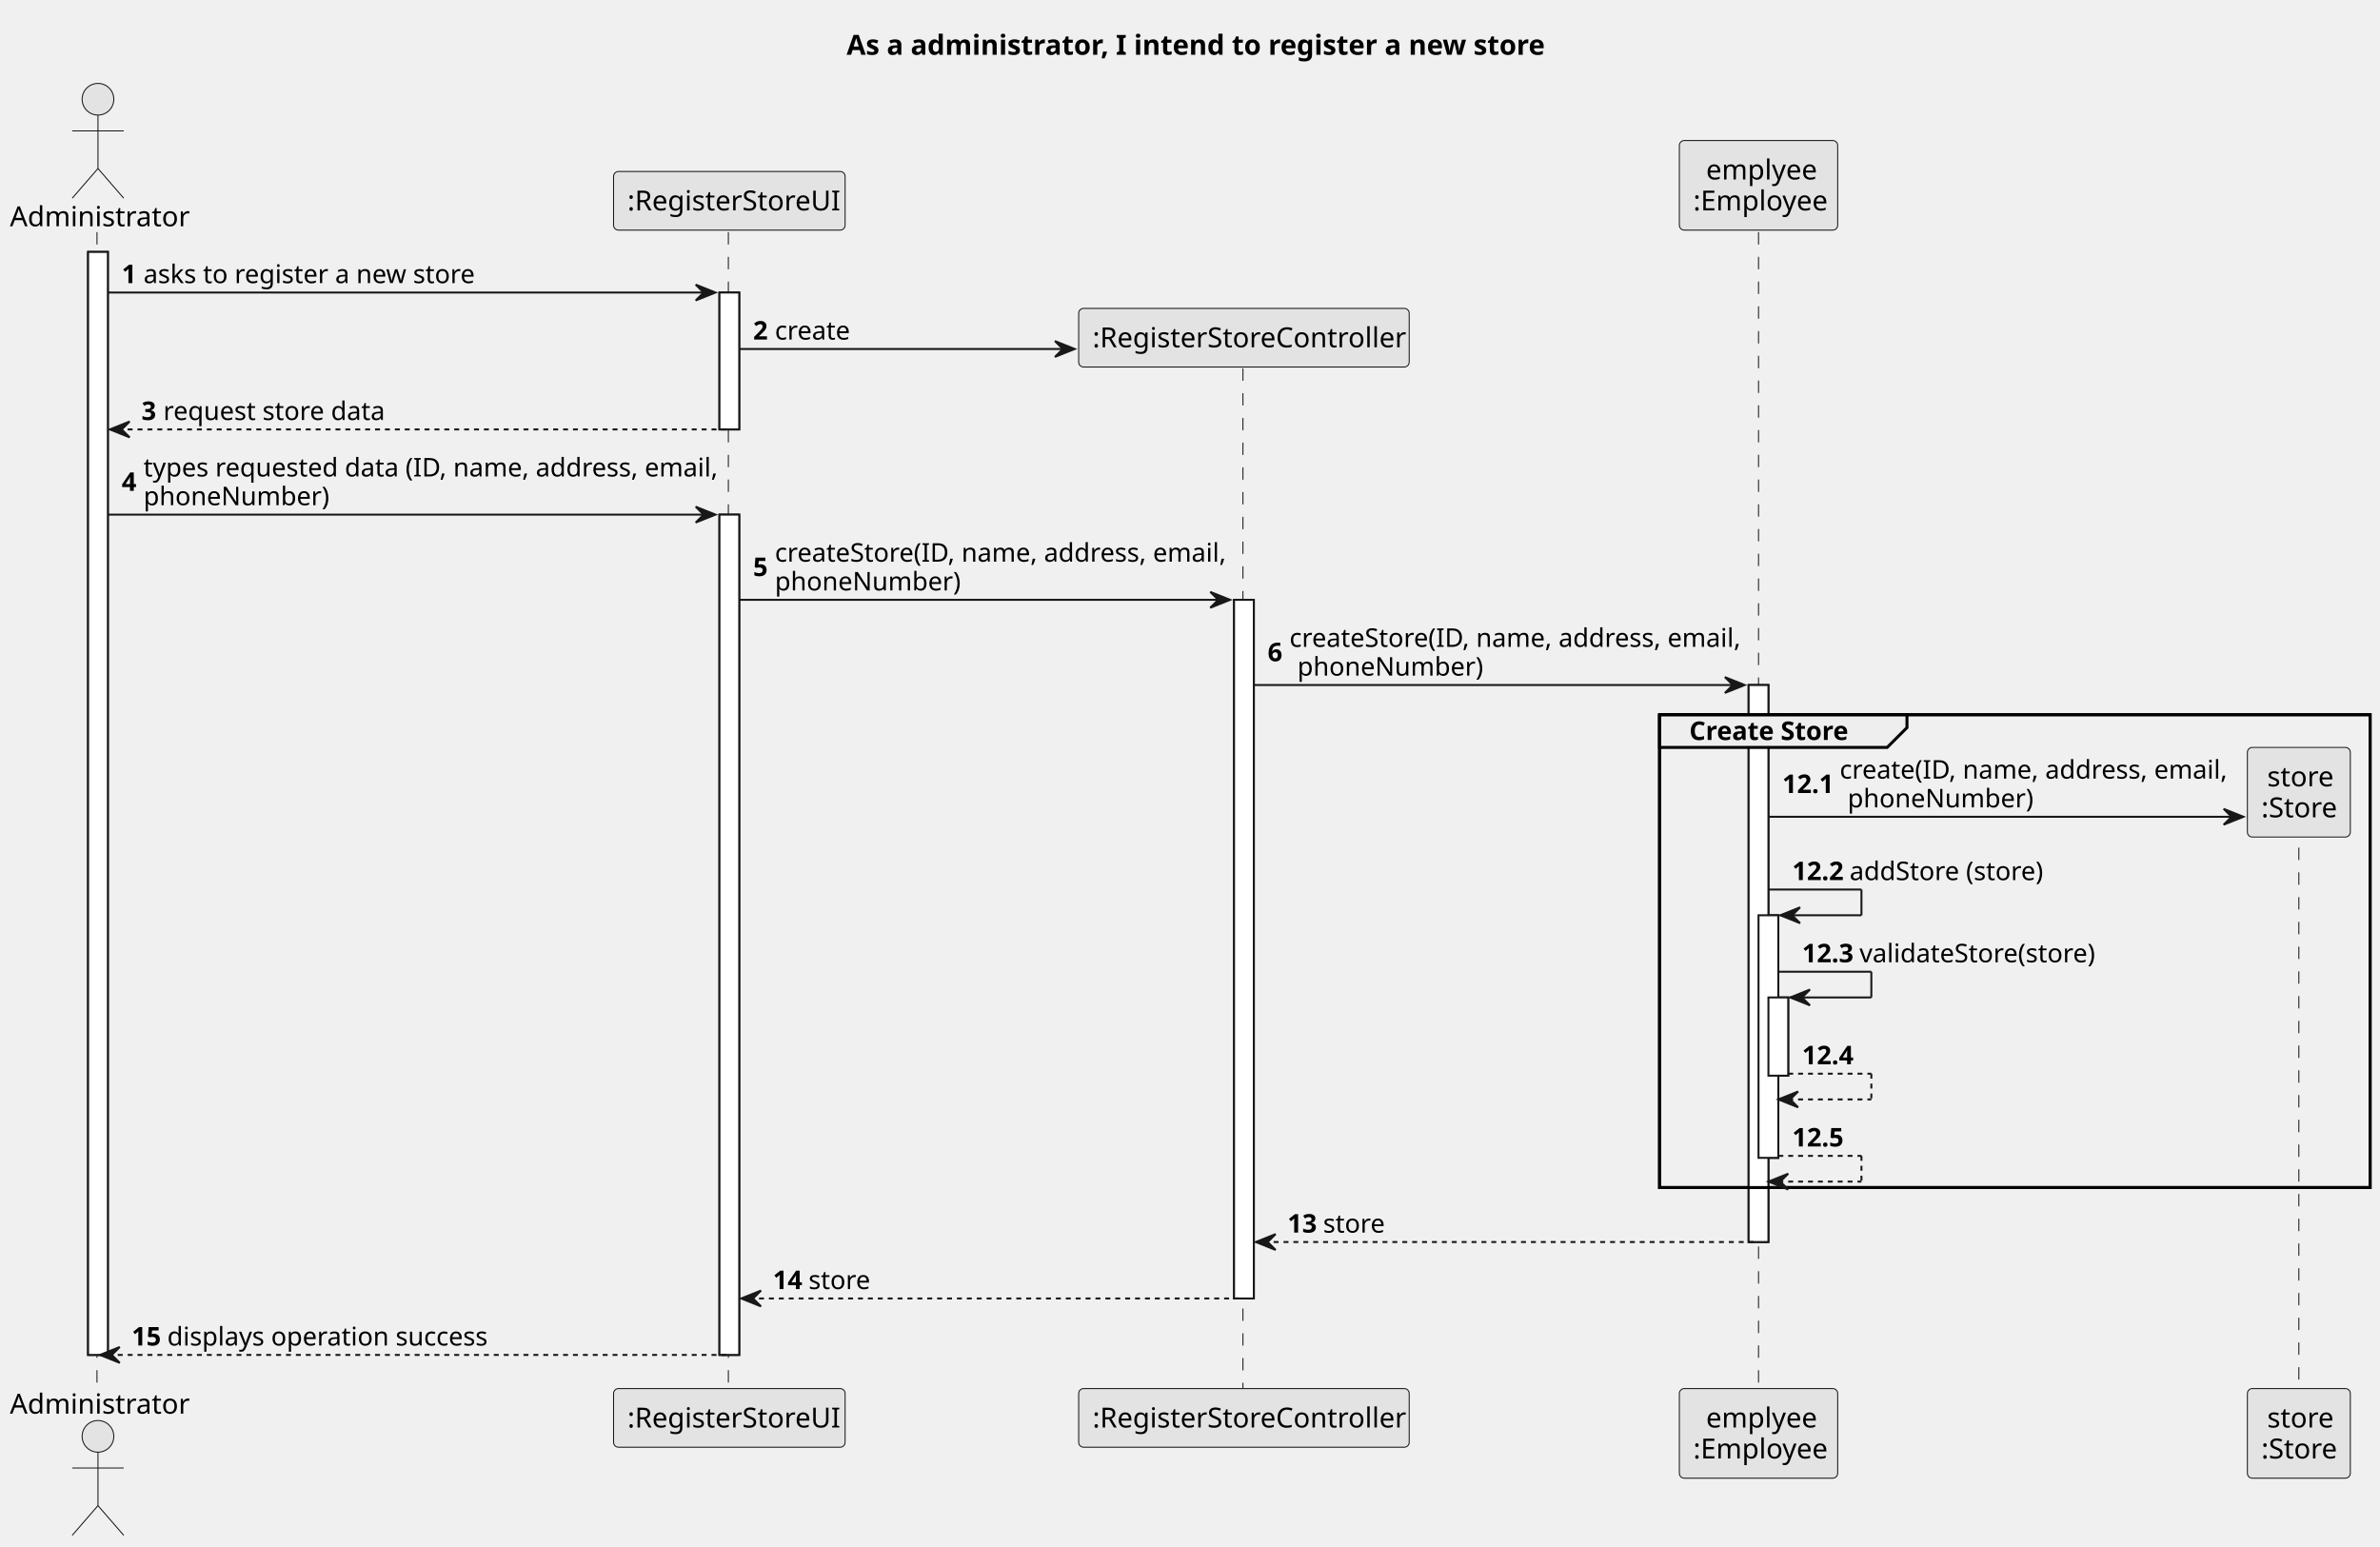
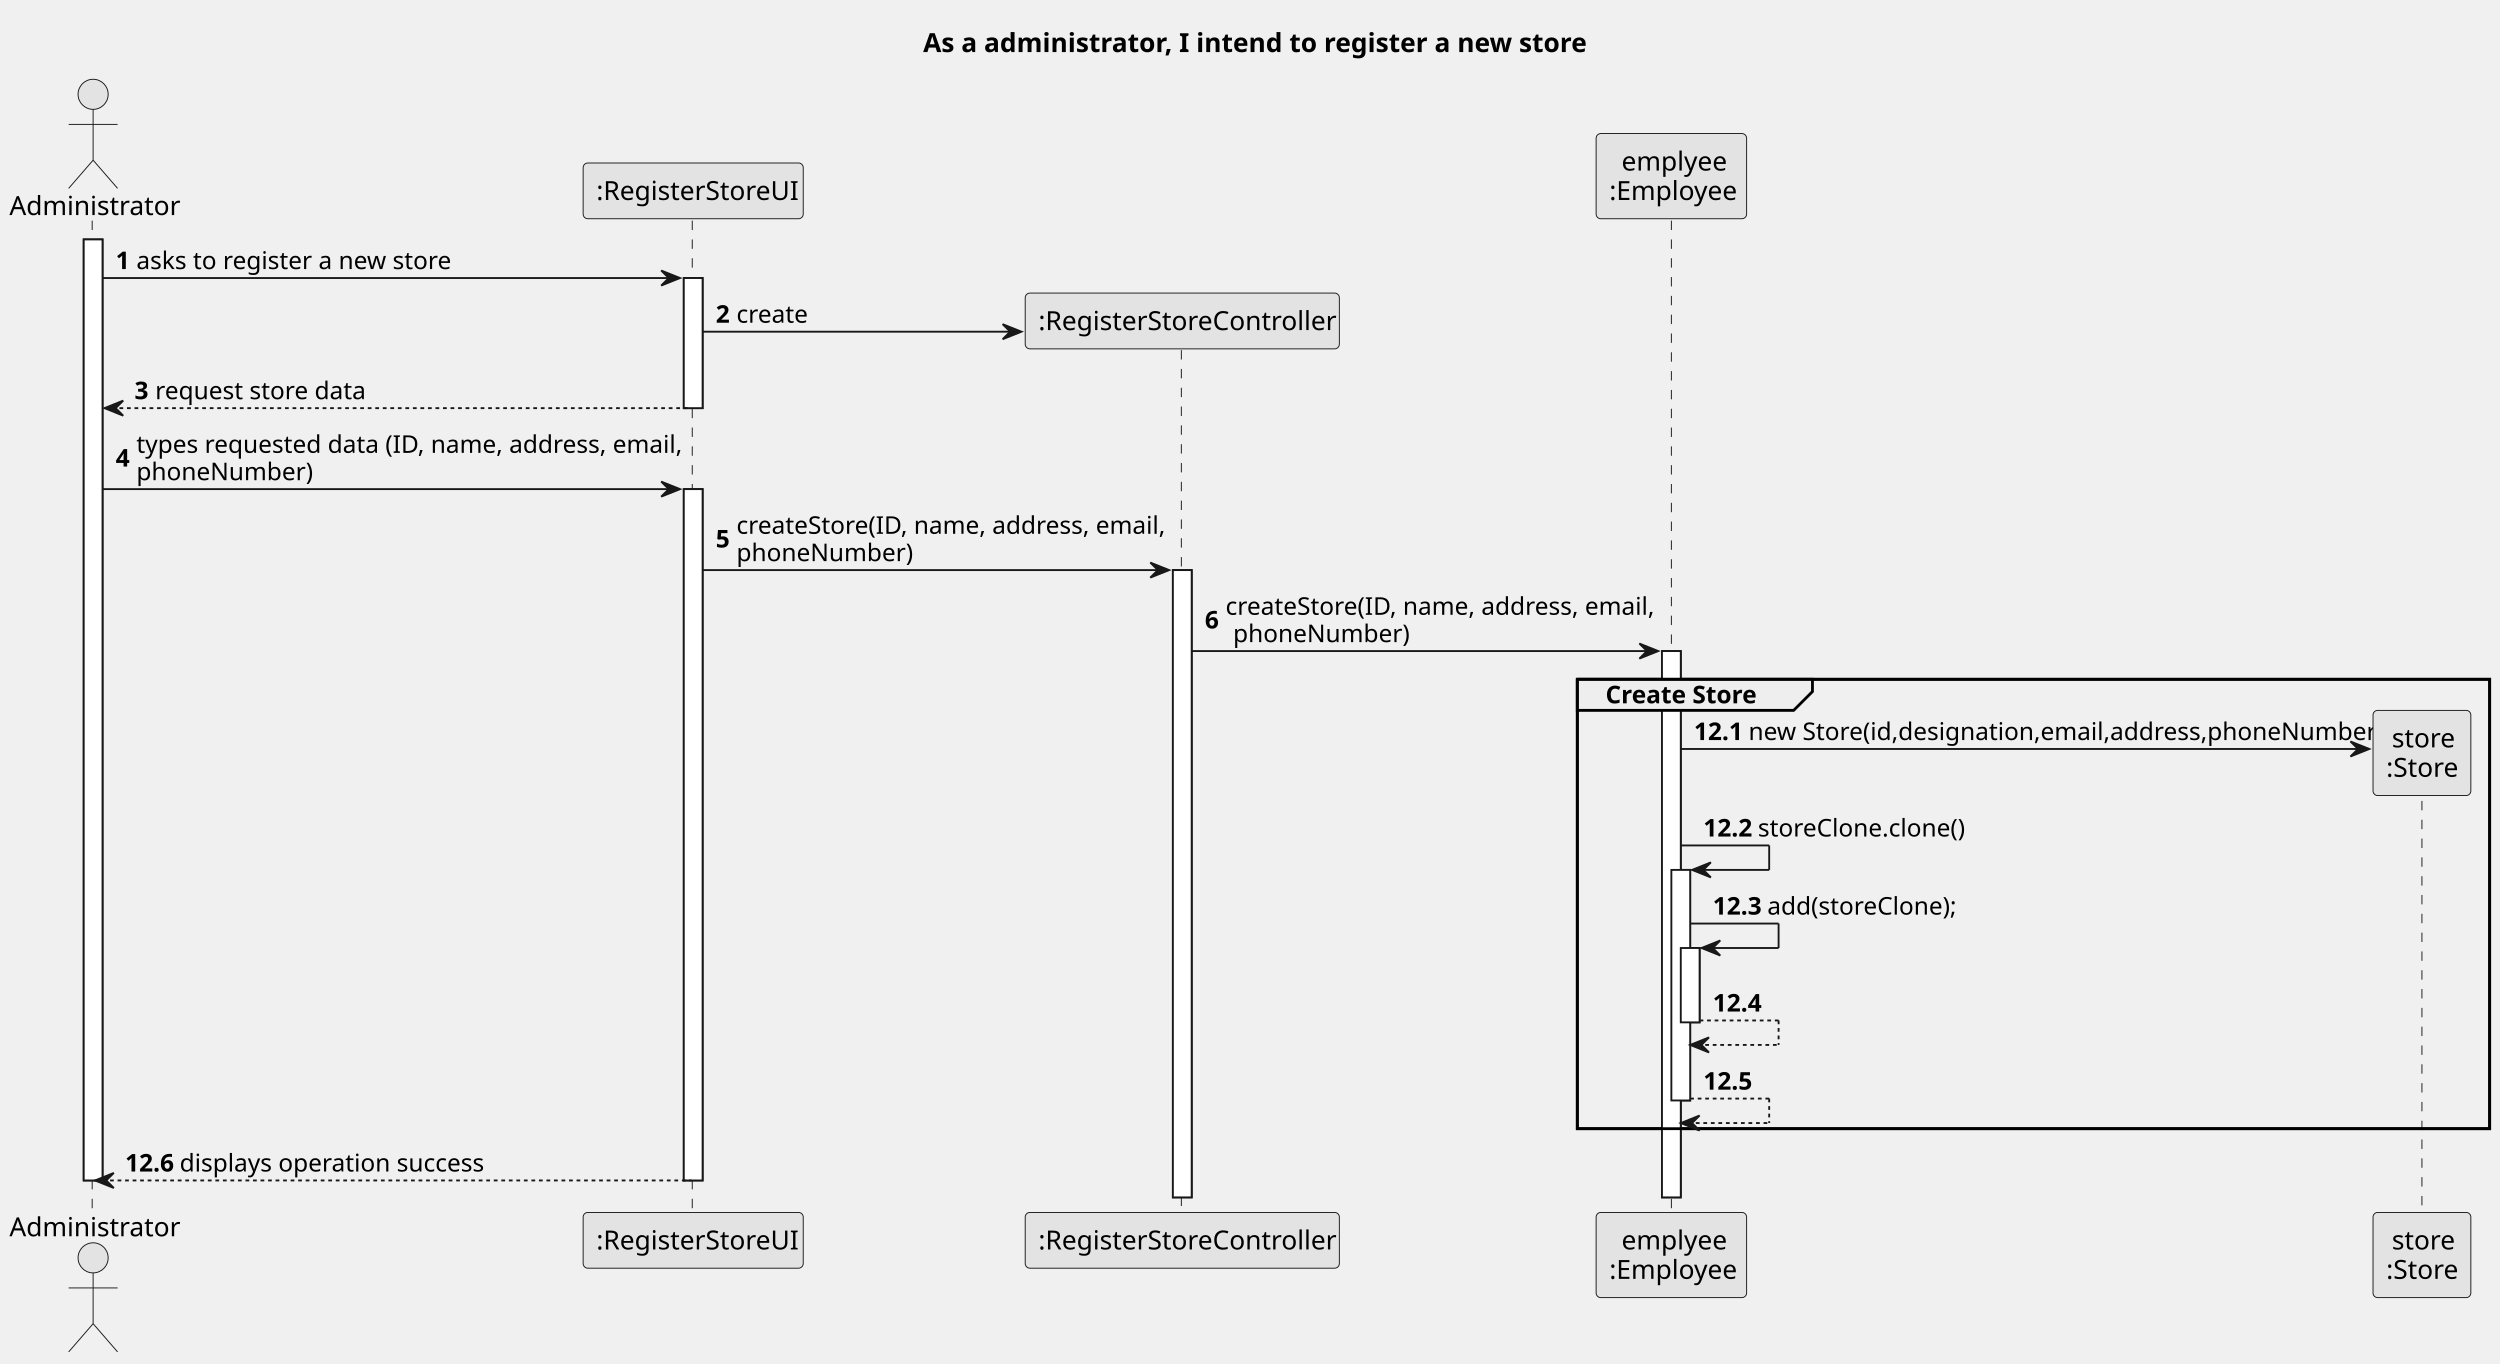
- <svg xmlns="http://www.w3.org/2000/svg" contentStyleType="text/css" height="625.6px" preserveAspectRatio="none" style="width:962px;height:625px;background:#FFFFFF;" version="1.1" viewBox="0 0 962 625" width="962.4px" zoomAndPan="magnify">
+ <svg xmlns="http://www.w3.org/2000/svg" contentStyleType="text/css" height="725px" preserveAspectRatio="none" style="width:1329px;height:725px;background:#FFFFFF;" version="1.1" viewBox="0 0 1329 725" width="1329px" zoomAndPan="magnify">
  <defs />
  <g>
-     <text fill="#000000" font-family="sans-serif" font-size="11.2" font-weight="bold" lengthAdjust="spacing" textLength="280.8" x="342.2" y="22.139">As a administrator, I intend to register a new store</text>
-     <rect fill="#FFFFFF" height="445.837" style="stroke:#181818;stroke-width:0.8;" width="8" x="35.6" y="101.825" />
-     <rect fill="#FFFFFF" height="55.331" style="stroke:#181818;stroke-width:0.8;" width="8" x="290.8" y="118.244" />
-     <rect fill="#FFFFFF" height="339.65" style="stroke:#181818;stroke-width:0.8;" width="8" x="290.8" y="208.012" />
-     <rect fill="#FFFFFF" height="282.394" style="stroke:#181818;stroke-width:0.8;" width="8" x="498.8" y="242.45" />
-     <rect fill="#FFFFFF" height="225.137" style="stroke:#181818;stroke-width:0.8;" width="8" x="706.8" y="276.887" />
-     <rect fill="#FFFFFF" height="98.056" style="stroke:#181818;stroke-width:0.8;" width="8" x="710.8" y="369.95" />
-     <rect fill="#FFFFFF" height="31.619" style="stroke:#181818;stroke-width:0.8;" width="8" x="714.8" y="403.169" />
-     <rect fill="none" height="191.119" style="stroke:#000000;stroke-width:1.2;" width="287.2" x="670.8" y="288.887" />
-     <line style="stroke:#181818;stroke-width:0.4;stroke-dasharray:5.0,5.0;" x1="39.2" x2="39.2" y1="93.825" y2="562.062" />
-     <line style="stroke:#181818;stroke-width:0.4;stroke-dasharray:5.0,5.0;" x1="294.4" x2="294.4" y1="93.825" y2="562.062" />
-     <line style="stroke:#181818;stroke-width:0.4;stroke-dasharray:5.0,5.0;" x1="502.4" x2="502.4" y1="148.9" y2="562.062" />
-     <line style="stroke:#181818;stroke-width:0.4;stroke-dasharray:5.0,5.0;" x1="710.8" x2="710.8" y1="93.825" y2="562.062" />
-     <line style="stroke:#181818;stroke-width:0.4;stroke-dasharray:5.0,5.0;" x1="929.2" x2="929.2" y1="332.619" y2="562.062" />
-     <text fill="#000000" font-family="sans-serif" font-size="11.2" lengthAdjust="spacing" textLength="66.4" x="4" y="91.452">Administrator</text>
-     <ellipse cx="39.6" cy="40.112" fill="#E3E3E3" rx="6.4" ry="6.4" style="stroke:#181818;stroke-width:0.4;" />
-     <path d="M39.6,46.513 L39.6,68.112 M29.2,52.913 L50,52.913 M39.6,68.112 L29.2,80.112 M39.6,68.112 L50,80.112 " fill="none" style="stroke:#181818;stroke-width:0.4;" />
-     <text fill="#000000" font-family="sans-serif" font-size="11.2" lengthAdjust="spacing" textLength="66.4" x="4" y="571.402">Administrator</text>
-     <ellipse cx="39.6" cy="580.575" fill="#E3E3E3" rx="6.4" ry="6.4" style="stroke:#181818;stroke-width:0.4;" />
-     <path d="M39.6,586.975 L39.6,608.575 M29.2,593.375 L50,593.375 M39.6,608.575 L29.2,620.575 M39.6,608.575 L50,620.575 " fill="none" style="stroke:#181818;stroke-width:0.4;" />
-     <rect fill="#E3E3E3" height="23.712" rx="2" ry="2" style="stroke:#181818;stroke-width:0.4;" width="93.6" x="248" y="69.312" />
-     <text fill="#000000" font-family="sans-serif" font-size="11.2" lengthAdjust="spacing" textLength="82.4" x="253.6" y="85.052">:RegisterStoreUI</text>
-     <rect fill="#E3E3E3" height="23.712" rx="2" ry="2" style="stroke:#181818;stroke-width:0.4;" width="93.6" x="248" y="561.263" />
-     <text fill="#000000" font-family="sans-serif" font-size="11.2" lengthAdjust="spacing" textLength="82.4" x="253.6" y="577.002">:RegisterStoreUI</text>
-     <rect fill="#E3E3E3" height="23.712" rx="2" ry="2" style="stroke:#181818;stroke-width:0.4;" width="133.6" x="436" y="561.263" />
-     <text fill="#000000" font-family="sans-serif" font-size="11.2" lengthAdjust="spacing" textLength="122.4" x="441.6" y="577.002">:RegisterStoreController</text>
-     <rect fill="#E3E3E3" height="36.225" rx="2" ry="2" style="stroke:#181818;stroke-width:0.4;" width="64" x="678.8" y="56.8" />
-     <text fill="#000000" font-family="sans-serif" font-size="11.2" lengthAdjust="spacing" textLength="42.4" x="689.6" y="72.539">emplyee</text>
-     <text fill="#000000" font-family="sans-serif" font-size="11.2" lengthAdjust="spacing" textLength="52.8" x="684.4" y="85.052">:Employee</text>
-     <rect fill="#E3E3E3" height="36.225" rx="2" ry="2" style="stroke:#181818;stroke-width:0.4;" width="64" x="678.8" y="561.263" />
-     <text fill="#000000" font-family="sans-serif" font-size="11.2" lengthAdjust="spacing" textLength="42.4" x="689.6" y="577.002">emplyee</text>
-     <text fill="#000000" font-family="sans-serif" font-size="11.2" lengthAdjust="spacing" textLength="52.8" x="684.4" y="589.514">:Employee</text>
-     <rect fill="#E3E3E3" height="36.225" rx="2" ry="2" style="stroke:#181818;stroke-width:0.4;" width="41.6" x="908.4" y="561.263" />
-     <text fill="#000000" font-family="sans-serif" font-size="11.2" lengthAdjust="spacing" textLength="25.6" x="916.4" y="577.002">store</text>
-     <text fill="#000000" font-family="sans-serif" font-size="11.2" lengthAdjust="spacing" textLength="30.4" x="914" y="589.514">:Store</text>
-     <rect fill="#FFFFFF" height="445.837" style="stroke:#181818;stroke-width:0.8;" width="8" x="35.6" y="101.825" />
-     <rect fill="#FFFFFF" height="55.331" style="stroke:#181818;stroke-width:0.8;" width="8" x="290.8" y="118.244" />
-     <rect fill="#FFFFFF" height="339.65" style="stroke:#181818;stroke-width:0.8;" width="8" x="290.8" y="208.012" />
-     <rect fill="#FFFFFF" height="282.394" style="stroke:#181818;stroke-width:0.8;" width="8" x="498.8" y="242.45" />
-     <rect fill="#FFFFFF" height="225.137" style="stroke:#181818;stroke-width:0.8;" width="8" x="706.8" y="276.887" />
-     <rect fill="#FFFFFF" height="98.056" style="stroke:#181818;stroke-width:0.8;" width="8" x="710.8" y="369.95" />
-     <rect fill="#FFFFFF" height="31.619" style="stroke:#181818;stroke-width:0.8;" width="8" x="714.8" y="403.169" />
-     <polygon fill="#181818" points="281.2,115.044,289.2,118.244,281.2,121.444,284.4,118.244" style="stroke:#181818;stroke-width:0.8;" />
-     <line style="stroke:#181818;stroke-width:0.8;" x1="43.6" x2="286" y1="118.244" y2="118.244" />
-     <text fill="#000000" font-family="sans-serif" font-size="10.4" font-weight="bold" lengthAdjust="spacing" textLength="5.6" x="49.2" y="114.44">1</text>
-     <text fill="#000000" font-family="sans-serif" font-size="10.4" lengthAdjust="spacing" textLength="128.8" x="58" y="114.44">asks to register a new store</text>
-     <polygon fill="#181818" points="426.4,137.863,434.4,141.062,426.4,144.262,429.6,141.062" style="stroke:#181818;stroke-width:0.8;" />
-     <line style="stroke:#181818;stroke-width:0.8;" x1="298.8" x2="431.2" y1="141.062" y2="141.062" />
-     <text fill="#000000" font-family="sans-serif" font-size="10.4" font-weight="bold" lengthAdjust="spacing" textLength="5.6" x="304.4" y="137.259">2</text>
-     <text fill="#000000" font-family="sans-serif" font-size="10.4" lengthAdjust="spacing" textLength="28.8" x="313.2" y="137.259">create</text>
-     <rect fill="#E3E3E3" height="23.712" rx="2" ry="2" style="stroke:#181818;stroke-width:0.4;" width="133.6" x="436" y="124.644" />
-     <text fill="#000000" font-family="sans-serif" font-size="11.2" lengthAdjust="spacing" textLength="122.4" x="441.6" y="140.383">:RegisterStoreController</text>
-     <polygon fill="#181818" points="52.4,170.375,44.4,173.575,52.4,176.775,49.2,173.575" style="stroke:#181818;stroke-width:0.8;" />
-     <line style="stroke:#181818;stroke-width:0.8;stroke-dasharray:2.0,2.0;" x1="47.6" x2="294" y1="173.575" y2="173.575" />
-     <text fill="#000000" font-family="sans-serif" font-size="10.4" font-weight="bold" lengthAdjust="spacing" textLength="5.6" x="57.2" y="169.771">3</text>
-     <text fill="#000000" font-family="sans-serif" font-size="10.4" lengthAdjust="spacing" textLength="84" x="66" y="169.771">request store data</text>
-     <polygon fill="#181818" points="281.2,204.812,289.2,208.012,281.2,211.213,284.4,208.012" style="stroke:#181818;stroke-width:0.8;" />
-     <line style="stroke:#181818;stroke-width:0.8;" x1="43.6" x2="286" y1="208.012" y2="208.012" />
-     <text fill="#000000" font-family="sans-serif" font-size="10.4" font-weight="bold" lengthAdjust="spacing" textLength="5.6" x="49.2" y="198.399">4</text>
-     <text fill="#000000" font-family="sans-serif" font-size="10.4" lengthAdjust="spacing" textLength="223.2" x="58" y="192.59">types requested data (ID, name, address, email,</text>
-     <text fill="#000000" font-family="sans-serif" font-size="10.4" lengthAdjust="spacing" textLength="67.2" x="58" y="204.209">phoneNumber)</text>
-     <polygon fill="#181818" points="489.2,239.25,497.2,242.45,489.2,245.65,492.4,242.45" style="stroke:#181818;stroke-width:0.8;" />
-     <line style="stroke:#181818;stroke-width:0.8;" x1="298.8" x2="494" y1="242.45" y2="242.45" />
-     <text fill="#000000" font-family="sans-serif" font-size="10.4" font-weight="bold" lengthAdjust="spacing" textLength="5.6" x="304.4" y="232.837">5</text>
-     <text fill="#000000" font-family="sans-serif" font-size="10.4" lengthAdjust="spacing" textLength="176" x="313.2" y="227.027">createStore(ID, name, address, email,</text>
-     <text fill="#000000" font-family="sans-serif" font-size="10.4" lengthAdjust="spacing" textLength="67.2" x="313.2" y="238.646">phoneNumber)</text>
-     <polygon fill="#181818" points="697.2,273.688,705.2,276.887,697.2,280.087,700.4,276.887" style="stroke:#181818;stroke-width:0.8;" />
-     <line style="stroke:#181818;stroke-width:0.8;" x1="506.8" x2="702" y1="276.887" y2="276.887" />
-     <text fill="#000000" font-family="sans-serif" font-size="10.4" font-weight="bold" lengthAdjust="spacing" textLength="5.6" x="512.4" y="267.274">6</text>
-     <text fill="#000000" font-family="sans-serif" font-size="10.4" lengthAdjust="spacing" textLength="176" x="521.2" y="261.465">createStore(ID, name, address, email,</text>
-     <text fill="#000000" font-family="sans-serif" font-size="10.4" lengthAdjust="spacing" textLength="67.2" x="524.4" y="273.084">phoneNumber)</text>
-     <path d="M670.8,288.887 L770.8,288.887 L770.8,294.106 L762.8,302.106 L670.8,302.106 L670.8,288.887 " fill="#EEEEEE" style="stroke:#000000;stroke-width:1.2;" />
-     <rect fill="none" height="191.119" style="stroke:#000000;stroke-width:1.2;" width="287.2" x="670.8" y="288.887" />
-     <text fill="#000000" font-family="sans-serif" font-size="10.4" font-weight="bold" lengthAdjust="spacing" textLength="64" x="682.8" y="299.102">Create Store</text>
-     <polygon fill="#181818" points="898.8,326.944,906.8,330.144,898.8,333.344,902,330.144" style="stroke:#181818;stroke-width:0.8;" />
-     <line style="stroke:#181818;stroke-width:0.8;" x1="714.8" x2="903.6" y1="330.144" y2="330.144" />
-     <text fill="#000000" font-family="sans-serif" font-size="10.4" font-weight="bold" lengthAdjust="spacing" textLength="20" x="720.4" y="320.531">12.1</text>
-     <text fill="#000000" font-family="sans-serif" font-size="10.4" lengthAdjust="spacing" textLength="151.2" x="743.6" y="314.721">create(ID, name, address, email,</text>
-     <text fill="#000000" font-family="sans-serif" font-size="10.4" lengthAdjust="spacing" textLength="67.2" x="746.8" y="326.34">phoneNumber)</text>
-     <rect fill="#E3E3E3" height="36.225" rx="2" ry="2" style="stroke:#181818;stroke-width:0.4;" width="41.6" x="908.4" y="302.106" />
-     <text fill="#000000" font-family="sans-serif" font-size="11.2" lengthAdjust="spacing" textLength="25.6" x="916.4" y="317.845">store</text>
-     <text fill="#000000" font-family="sans-serif" font-size="11.2" lengthAdjust="spacing" textLength="30.4" x="914" y="330.358">:Store</text>
-     <line style="stroke:#181818;stroke-width:0.8;" x1="714.8" x2="752.4" y1="359.55" y2="359.55" />
-     <line style="stroke:#181818;stroke-width:0.8;" x1="752.4" x2="752.4" y1="359.55" y2="369.95" />
-     <line style="stroke:#181818;stroke-width:0.8;" x1="719.6" x2="752.4" y1="369.95" y2="369.95" />
-     <polygon fill="#181818" points="727.6,366.75,719.6,369.95,727.6,373.15,724.4,369.95" style="stroke:#181818;stroke-width:0.8;" />
-     <text fill="#000000" font-family="sans-serif" font-size="10.4" font-weight="bold" lengthAdjust="spacing" textLength="20" x="724.4" y="355.746">12.2</text>
-     <text fill="#000000" font-family="sans-serif" font-size="10.4" lengthAdjust="spacing" textLength="74.4" x="747.6" y="355.746">addStore (store)</text>
-     <line style="stroke:#181818;stroke-width:0.8;" x1="718.8" x2="756.4" y1="392.769" y2="392.769" />
-     <line style="stroke:#181818;stroke-width:0.8;" x1="756.4" x2="756.4" y1="392.769" y2="403.169" />
-     <line style="stroke:#181818;stroke-width:0.8;" x1="723.6" x2="756.4" y1="403.169" y2="403.169" />
-     <polygon fill="#181818" points="731.6,399.969,723.6,403.169,731.6,406.369,728.4,403.169" style="stroke:#181818;stroke-width:0.8;" />
-     <text fill="#000000" font-family="sans-serif" font-size="10.4" font-weight="bold" lengthAdjust="spacing" textLength="20" x="728.4" y="388.965">12.3</text>
-     <text fill="#000000" font-family="sans-serif" font-size="10.4" lengthAdjust="spacing" textLength="88.8" x="751.6" y="388.965">validateStore(store)</text>
-     <line style="stroke:#181818;stroke-width:0.8;stroke-dasharray:2.0,2.0;" x1="722.8" x2="756.4" y1="433.988" y2="433.988" />
-     <line style="stroke:#181818;stroke-width:0.8;stroke-dasharray:2.0,2.0;" x1="756.4" x2="756.4" y1="433.988" y2="444.387" />
-     <line style="stroke:#181818;stroke-width:0.8;stroke-dasharray:2.0,2.0;" x1="718.8" x2="756.4" y1="444.387" y2="444.387" />
-     <polygon fill="#181818" points="726.8,441.188,718.8,444.387,726.8,447.587,723.6,444.387" style="stroke:#181818;stroke-width:0.8;" />
-     <text fill="#000000" font-family="sans-serif" font-size="10.4" font-weight="bold" lengthAdjust="spacing" textLength="20" x="728.4" y="430.184">12.4</text>
-     <text fill="#000000" font-family="sans-serif" font-size="10.4" lengthAdjust="spacing" textLength="3.2" x="751.6" y="430.184"> </text>
-     <line style="stroke:#181818;stroke-width:0.8;stroke-dasharray:2.0,2.0;" x1="718.8" x2="752.4" y1="467.206" y2="467.206" />
-     <line style="stroke:#181818;stroke-width:0.8;stroke-dasharray:2.0,2.0;" x1="752.4" x2="752.4" y1="467.206" y2="477.606" />
-     <line style="stroke:#181818;stroke-width:0.8;stroke-dasharray:2.0,2.0;" x1="714.8" x2="752.4" y1="477.606" y2="477.606" />
-     <polygon fill="#181818" points="722.8,474.406,714.8,477.606,722.8,480.806,719.6,477.606" style="stroke:#181818;stroke-width:0.8;" />
-     <text fill="#000000" font-family="sans-serif" font-size="10.4" font-weight="bold" lengthAdjust="spacing" textLength="20" x="724.4" y="463.402">12.5</text>
-     <text fill="#000000" font-family="sans-serif" font-size="10.4" lengthAdjust="spacing" textLength="3.2" x="747.6" y="463.402"> </text>
-     <polygon fill="#181818" points="515.6,498.825,507.6,502.025,515.6,505.225,512.4,502.025" style="stroke:#181818;stroke-width:0.8;" />
-     <line style="stroke:#181818;stroke-width:0.8;stroke-dasharray:2.0,2.0;" x1="510.8" x2="710" y1="502.025" y2="502.025" />
-     <text fill="#000000" font-family="sans-serif" font-size="10.4" font-weight="bold" lengthAdjust="spacing" textLength="11.2" x="520.4" y="498.221">13</text>
-     <text fill="#000000" font-family="sans-serif" font-size="10.4" lengthAdjust="spacing" textLength="23.2" x="534.8" y="498.221">store</text>
-     <polygon fill="#181818" points="307.6,521.644,299.6,524.844,307.6,528.044,304.4,524.844" style="stroke:#181818;stroke-width:0.8;" />
-     <line style="stroke:#181818;stroke-width:0.8;stroke-dasharray:2.0,2.0;" x1="302.8" x2="502" y1="524.844" y2="524.844" />
-     <text fill="#000000" font-family="sans-serif" font-size="10.4" font-weight="bold" lengthAdjust="spacing" textLength="11.2" x="312.4" y="521.04">14</text>
-     <text fill="#000000" font-family="sans-serif" font-size="10.4" lengthAdjust="spacing" textLength="23.2" x="326.8" y="521.04">store</text>
-     <polygon fill="#181818" points="48.4,544.462,40.4,547.663,48.4,550.862,45.2,547.663" style="stroke:#181818;stroke-width:0.8;" />
-     <line style="stroke:#181818;stroke-width:0.8;stroke-dasharray:2.0,2.0;" x1="43.6" x2="294" y1="547.663" y2="547.663" />
-     <text fill="#000000" font-family="sans-serif" font-size="10.4" font-weight="bold" lengthAdjust="spacing" textLength="11.2" x="53.2" y="543.859">15</text>
-     <text fill="#000000" font-family="sans-serif" font-size="10.4" lengthAdjust="spacing" textLength="126.4" x="67.6" y="543.859">displays operation success</text>
+     <text fill="#000000" font-family="sans-serif" font-size="14" font-weight="bold" lengthAdjust="spacing" textLength="351" x="490.75" y="27.674">As a administrator, I intend to register a new store</text>
+     <rect fill="#FFFFFF" height="500.25" style="stroke:#181818;stroke-width:1.0;" width="10" x="44.5" y="127.281" />
+     <rect fill="#FFFFFF" height="69.164" style="stroke:#181818;stroke-width:1.0;" width="10" x="363.5" y="147.805" />
+     <rect fill="#FFFFFF" height="367.516" style="stroke:#181818;stroke-width:1.0;" width="10" x="363.5" y="260.016" />
+     <rect fill="#FFFFFF" height="333.469" style="stroke:#181818;stroke-width:1.0;" width="10" x="623.5" y="303.062" />
+     <rect fill="#FFFFFF" height="290.422" style="stroke:#181818;stroke-width:1.0;" width="10" x="883.5" y="346.109" />
+     <rect fill="#FFFFFF" height="122.57" style="stroke:#181818;stroke-width:1.0;" width="10" x="888.5" y="462.438" />
+     <rect fill="#FFFFFF" height="39.523" style="stroke:#181818;stroke-width:1.0;" width="10" x="893.5" y="503.961" />
+     <rect fill="none" height="238.898" style="stroke:#000000;stroke-width:1.5;" width="485" x="838.5" y="361.109" />
+     <line style="stroke:#181818;stroke-width:0.5;stroke-dasharray:5.0,5.0;" x1="49" x2="49" y1="117.281" y2="645.531" />
+     <line style="stroke:#181818;stroke-width:0.5;stroke-dasharray:5.0,5.0;" x1="368" x2="368" y1="117.281" y2="645.531" />
+     <line style="stroke:#181818;stroke-width:0.5;stroke-dasharray:5.0,5.0;" x1="628" x2="628" y1="186.125" y2="645.531" />
+     <line style="stroke:#181818;stroke-width:0.5;stroke-dasharray:5.0,5.0;" x1="888.5" x2="888.5" y1="117.281" y2="645.531" />
+     <line style="stroke:#181818;stroke-width:0.5;stroke-dasharray:5.0,5.0;" x1="1287.5" x2="1287.5" y1="415.773" y2="645.531" />
+     <text fill="#000000" font-family="sans-serif" font-size="14" lengthAdjust="spacing" textLength="83" x="5" y="114.314">Administrator</text>
+     <ellipse cx="49.5" cy="50.141" fill="#E3E3E3" rx="8" ry="8" style="stroke:#181818;stroke-width:0.5;" />
+     <path d="M49.5,58.141 L49.5,85.141 M36.5,66.141 L62.5,66.141 M49.5,85.141 L36.5,100.141 M49.5,85.141 L62.5,100.141 " fill="none" style="stroke:#181818;stroke-width:0.5;" />
+     <text fill="#000000" font-family="sans-serif" font-size="14" lengthAdjust="spacing" textLength="83" x="5" y="657.205">Administrator</text>
+     <ellipse cx="49.5" cy="668.672" fill="#E3E3E3" rx="8" ry="8" style="stroke:#181818;stroke-width:0.5;" />
+     <path d="M49.5,676.672 L49.5,703.672 M36.5,684.672 L62.5,684.672 M49.5,703.672 L36.5,718.672 M49.5,703.672 L62.5,718.672 " fill="none" style="stroke:#181818;stroke-width:0.5;" />
+     <rect fill="#E3E3E3" height="29.641" rx="2.5" ry="2.5" style="stroke:#181818;stroke-width:0.5;" width="117" x="310" y="86.641" />
+     <text fill="#000000" font-family="sans-serif" font-size="14" lengthAdjust="spacing" textLength="103" x="317" y="106.314">:RegisterStoreUI</text>
+     <rect fill="#E3E3E3" height="29.641" rx="2.5" ry="2.5" style="stroke:#181818;stroke-width:0.5;" width="117" x="310" y="644.531" />
+     <text fill="#000000" font-family="sans-serif" font-size="14" lengthAdjust="spacing" textLength="103" x="317" y="664.205">:RegisterStoreUI</text>
+     <rect fill="#E3E3E3" height="29.641" rx="2.5" ry="2.5" style="stroke:#181818;stroke-width:0.5;" width="167" x="545" y="644.531" />
+     <text fill="#000000" font-family="sans-serif" font-size="14" lengthAdjust="spacing" textLength="153" x="552" y="664.205">:RegisterStoreController</text>
+     <rect fill="#E3E3E3" height="45.281" rx="2.5" ry="2.5" style="stroke:#181818;stroke-width:0.5;" width="80" x="848.5" y="71" />
+     <text fill="#000000" font-family="sans-serif" font-size="14" lengthAdjust="spacing" textLength="53" x="862" y="90.674">emplyee</text>
+     <text fill="#000000" font-family="sans-serif" font-size="14" lengthAdjust="spacing" textLength="66" x="855.5" y="106.314">:Employee</text>
+     <rect fill="#E3E3E3" height="45.281" rx="2.5" ry="2.5" style="stroke:#181818;stroke-width:0.5;" width="80" x="848.5" y="644.531" />
+     <text fill="#000000" font-family="sans-serif" font-size="14" lengthAdjust="spacing" textLength="53" x="862" y="664.205">emplyee</text>
+     <text fill="#000000" font-family="sans-serif" font-size="14" lengthAdjust="spacing" textLength="66" x="855.5" y="679.846">:Employee</text>
+     <rect fill="#E3E3E3" height="45.281" rx="2.5" ry="2.5" style="stroke:#181818;stroke-width:0.5;" width="52" x="1261.5" y="644.531" />
+     <text fill="#000000" font-family="sans-serif" font-size="14" lengthAdjust="spacing" textLength="32" x="1271.5" y="664.205">store</text>
+     <text fill="#000000" font-family="sans-serif" font-size="14" lengthAdjust="spacing" textLength="38" x="1268.5" y="679.846">:Store</text>
+     <rect fill="#FFFFFF" height="500.25" style="stroke:#181818;stroke-width:1.0;" width="10" x="44.5" y="127.281" />
+     <rect fill="#FFFFFF" height="69.164" style="stroke:#181818;stroke-width:1.0;" width="10" x="363.5" y="147.805" />
+     <rect fill="#FFFFFF" height="367.516" style="stroke:#181818;stroke-width:1.0;" width="10" x="363.5" y="260.016" />
+     <rect fill="#FFFFFF" height="333.469" style="stroke:#181818;stroke-width:1.0;" width="10" x="623.5" y="303.062" />
+     <rect fill="#FFFFFF" height="290.422" style="stroke:#181818;stroke-width:1.0;" width="10" x="883.5" y="346.109" />
+     <rect fill="#FFFFFF" height="122.57" style="stroke:#181818;stroke-width:1.0;" width="10" x="888.5" y="462.438" />
+     <rect fill="#FFFFFF" height="39.523" style="stroke:#181818;stroke-width:1.0;" width="10" x="893.5" y="503.961" />
+     <polygon fill="#181818" points="351.5,143.805,361.5,147.805,351.5,151.805,355.5,147.805" style="stroke:#181818;stroke-width:1.0;" />
+     <line style="stroke:#181818;stroke-width:1.0;" x1="54.5" x2="357.5" y1="147.805" y2="147.805" />
+     <text fill="#000000" font-family="sans-serif" font-size="13" font-weight="bold" lengthAdjust="spacing" textLength="7" x="61.5" y="143.05">1</text>
+     <text fill="#000000" font-family="sans-serif" font-size="13" lengthAdjust="spacing" textLength="161" x="72.5" y="143.05">asks to register a new store</text>
+     <polygon fill="#181818" points="533,172.328,543,176.328,533,180.328,537,176.328" style="stroke:#181818;stroke-width:1.0;" />
+     <line style="stroke:#181818;stroke-width:1.0;" x1="373.5" x2="539" y1="176.328" y2="176.328" />
+     <text fill="#000000" font-family="sans-serif" font-size="13" font-weight="bold" lengthAdjust="spacing" textLength="7" x="380.5" y="171.573">2</text>
+     <text fill="#000000" font-family="sans-serif" font-size="13" lengthAdjust="spacing" textLength="36" x="391.5" y="171.573">create</text>
+     <rect fill="#E3E3E3" height="29.641" rx="2.5" ry="2.5" style="stroke:#181818;stroke-width:0.5;" width="167" x="545" y="155.805" />
+     <text fill="#000000" font-family="sans-serif" font-size="14" lengthAdjust="spacing" textLength="153" x="552" y="175.478">:RegisterStoreController</text>
+     <polygon fill="#181818" points="65.5,212.969,55.5,216.969,65.5,220.969,61.5,216.969" style="stroke:#181818;stroke-width:1.0;" />
+     <line style="stroke:#181818;stroke-width:1.0;stroke-dasharray:2.0,2.0;" x1="59.5" x2="367.5" y1="216.969" y2="216.969" />
+     <text fill="#000000" font-family="sans-serif" font-size="13" font-weight="bold" lengthAdjust="spacing" textLength="7" x="71.5" y="212.214">3</text>
+     <text fill="#000000" font-family="sans-serif" font-size="13" lengthAdjust="spacing" textLength="105" x="82.5" y="212.214">request store data</text>
+     <polygon fill="#181818" points="351.5,256.016,361.5,260.016,351.5,264.016,355.5,260.016" style="stroke:#181818;stroke-width:1.0;" />
+     <line style="stroke:#181818;stroke-width:1.0;" x1="54.5" x2="357.5" y1="260.016" y2="260.016" />
+     <text fill="#000000" font-family="sans-serif" font-size="13" font-weight="bold" lengthAdjust="spacing" textLength="7" x="61.5" y="247.999">4</text>
+     <text fill="#000000" font-family="sans-serif" font-size="13" lengthAdjust="spacing" textLength="279" x="72.5" y="240.737">types requested data (ID, name, address, email,</text>
+     <text fill="#000000" font-family="sans-serif" font-size="13" lengthAdjust="spacing" textLength="84" x="72.5" y="255.261">phoneNumber)</text>
+     <polygon fill="#181818" points="611.5,299.062,621.5,303.062,611.5,307.062,615.5,303.062" style="stroke:#181818;stroke-width:1.0;" />
+     <line style="stroke:#181818;stroke-width:1.0;" x1="373.5" x2="617.5" y1="303.062" y2="303.062" />
+     <text fill="#000000" font-family="sans-serif" font-size="13" font-weight="bold" lengthAdjust="spacing" textLength="7" x="380.5" y="291.046">5</text>
+     <text fill="#000000" font-family="sans-serif" font-size="13" lengthAdjust="spacing" textLength="220" x="391.5" y="283.784">createStore(ID, name, address, email,</text>
+     <text fill="#000000" font-family="sans-serif" font-size="13" lengthAdjust="spacing" textLength="84" x="391.5" y="298.308">phoneNumber)</text>
+     <polygon fill="#181818" points="871.5,342.109,881.5,346.109,871.5,350.109,875.5,346.109" style="stroke:#181818;stroke-width:1.0;" />
+     <line style="stroke:#181818;stroke-width:1.0;" x1="633.5" x2="877.5" y1="346.109" y2="346.109" />
+     <text fill="#000000" font-family="sans-serif" font-size="13" font-weight="bold" lengthAdjust="spacing" textLength="7" x="640.5" y="334.093">6</text>
+     <text fill="#000000" font-family="sans-serif" font-size="13" lengthAdjust="spacing" textLength="220" x="651.5" y="326.831">createStore(ID, name, address, email,</text>
+     <text fill="#000000" font-family="sans-serif" font-size="13" lengthAdjust="spacing" textLength="84" x="655.5" y="341.354">phoneNumber)</text>
+     <path d="M838.5,361.109 L963.5,361.109 L963.5,367.633 L953.5,377.633 L838.5,377.633 L838.5,361.109 " fill="#EEEEEE" style="stroke:#000000;stroke-width:1.5;" />
+     <rect fill="none" height="238.898" style="stroke:#000000;stroke-width:1.5;" width="485" x="838.5" y="361.109" />
+     <text fill="#000000" font-family="sans-serif" font-size="13" font-weight="bold" lengthAdjust="spacing" textLength="80" x="853.5" y="373.878">Create Store</text>
+     <polygon fill="#181818" points="1249.5,394.156,1259.5,398.156,1249.5,402.156,1253.5,398.156" style="stroke:#181818;stroke-width:1.0;" />
+     <line style="stroke:#181818;stroke-width:1.0;" x1="893.5" x2="1255.5" y1="398.156" y2="398.156" />
+     <text fill="#000000" font-family="sans-serif" font-size="13" font-weight="bold" lengthAdjust="spacing" textLength="25" x="900.5" y="393.401">12.1</text>
+     <text fill="#000000" font-family="sans-serif" font-size="13" lengthAdjust="spacing" textLength="315" x="929.5" y="393.401">new Store(id,designation,email,address,phoneNumber)</text>
+     <rect fill="#E3E3E3" height="45.281" rx="2.5" ry="2.5" style="stroke:#181818;stroke-width:0.5;" width="52" x="1261.5" y="377.633" />
+     <text fill="#000000" font-family="sans-serif" font-size="14" lengthAdjust="spacing" textLength="32" x="1271.5" y="397.307">store</text>
+     <text fill="#000000" font-family="sans-serif" font-size="14" lengthAdjust="spacing" textLength="38" x="1268.5" y="412.947">:Store</text>
+     <line style="stroke:#181818;stroke-width:1.0;" x1="893.5" x2="940.5" y1="449.438" y2="449.438" />
+     <line style="stroke:#181818;stroke-width:1.0;" x1="940.5" x2="940.5" y1="449.438" y2="462.438" />
+     <line style="stroke:#181818;stroke-width:1.0;" x1="899.5" x2="940.5" y1="462.438" y2="462.438" />
+     <polygon fill="#181818" points="909.5,458.438,899.5,462.438,909.5,466.438,905.5,462.438" style="stroke:#181818;stroke-width:1.0;" />
+     <text fill="#000000" font-family="sans-serif" font-size="13" font-weight="bold" lengthAdjust="spacing" textLength="25" x="905.5" y="444.683">12.2</text>
+     <text fill="#000000" font-family="sans-serif" font-size="13" lengthAdjust="spacing" textLength="105" x="934.5" y="444.683">storeClone.clone()</text>
+     <line style="stroke:#181818;stroke-width:1.0;" x1="898.5" x2="945.5" y1="490.961" y2="490.961" />
+     <line style="stroke:#181818;stroke-width:1.0;" x1="945.5" x2="945.5" y1="490.961" y2="503.961" />
+     <line style="stroke:#181818;stroke-width:1.0;" x1="904.5" x2="945.5" y1="503.961" y2="503.961" />
+     <polygon fill="#181818" points="914.5,499.961,904.5,503.961,914.5,507.961,910.5,503.961" style="stroke:#181818;stroke-width:1.0;" />
+     <text fill="#000000" font-family="sans-serif" font-size="13" font-weight="bold" lengthAdjust="spacing" textLength="25" x="910.5" y="486.206">12.3</text>
+     <text fill="#000000" font-family="sans-serif" font-size="13" lengthAdjust="spacing" textLength="95" x="939.5" y="486.206">add(storeClone);</text>
+     <line style="stroke:#181818;stroke-width:1.0;stroke-dasharray:2.0,2.0;" x1="903.5" x2="945.5" y1="542.484" y2="542.484" />
+     <line style="stroke:#181818;stroke-width:1.0;stroke-dasharray:2.0,2.0;" x1="945.5" x2="945.5" y1="542.484" y2="555.484" />
+     <line style="stroke:#181818;stroke-width:1.0;stroke-dasharray:2.0,2.0;" x1="898.5" x2="945.5" y1="555.484" y2="555.484" />
+     <polygon fill="#181818" points="908.5,551.484,898.5,555.484,908.5,559.484,904.5,555.484" style="stroke:#181818;stroke-width:1.0;" />
+     <text fill="#000000" font-family="sans-serif" font-size="13" font-weight="bold" lengthAdjust="spacing" textLength="25" x="910.5" y="537.73">12.4</text>
+     <text fill="#000000" font-family="sans-serif" font-size="13" lengthAdjust="spacing" textLength="4" x="939.5" y="537.73"> </text>
+     <line style="stroke:#181818;stroke-width:1.0;stroke-dasharray:2.0,2.0;" x1="898.5" x2="940.5" y1="584.008" y2="584.008" />
+     <line style="stroke:#181818;stroke-width:1.0;stroke-dasharray:2.0,2.0;" x1="940.5" x2="940.5" y1="584.008" y2="597.008" />
+     <line style="stroke:#181818;stroke-width:1.0;stroke-dasharray:2.0,2.0;" x1="893.5" x2="940.5" y1="597.008" y2="597.008" />
+     <polygon fill="#181818" points="903.5,593.008,893.5,597.008,903.5,601.008,899.5,597.008" style="stroke:#181818;stroke-width:1.0;" />
+     <text fill="#000000" font-family="sans-serif" font-size="13" font-weight="bold" lengthAdjust="spacing" textLength="25" x="905.5" y="579.253">12.5</text>
+     <text fill="#000000" font-family="sans-serif" font-size="13" lengthAdjust="spacing" textLength="4" x="934.5" y="579.253"> </text>
+     <polygon fill="#181818" points="60.5,623.531,50.5,627.531,60.5,631.531,56.5,627.531" style="stroke:#181818;stroke-width:1.0;" />
+     <line style="stroke:#181818;stroke-width:1.0;stroke-dasharray:2.0,2.0;" x1="54.5" x2="367.5" y1="627.531" y2="627.531" />
+     <text fill="#000000" font-family="sans-serif" font-size="13" font-weight="bold" lengthAdjust="spacing" textLength="25" x="66.5" y="622.776">12.6</text>
+     <text fill="#000000" font-family="sans-serif" font-size="13" lengthAdjust="spacing" textLength="158" x="95.5" y="622.776">displays operation success</text>
  </g>
</svg>
